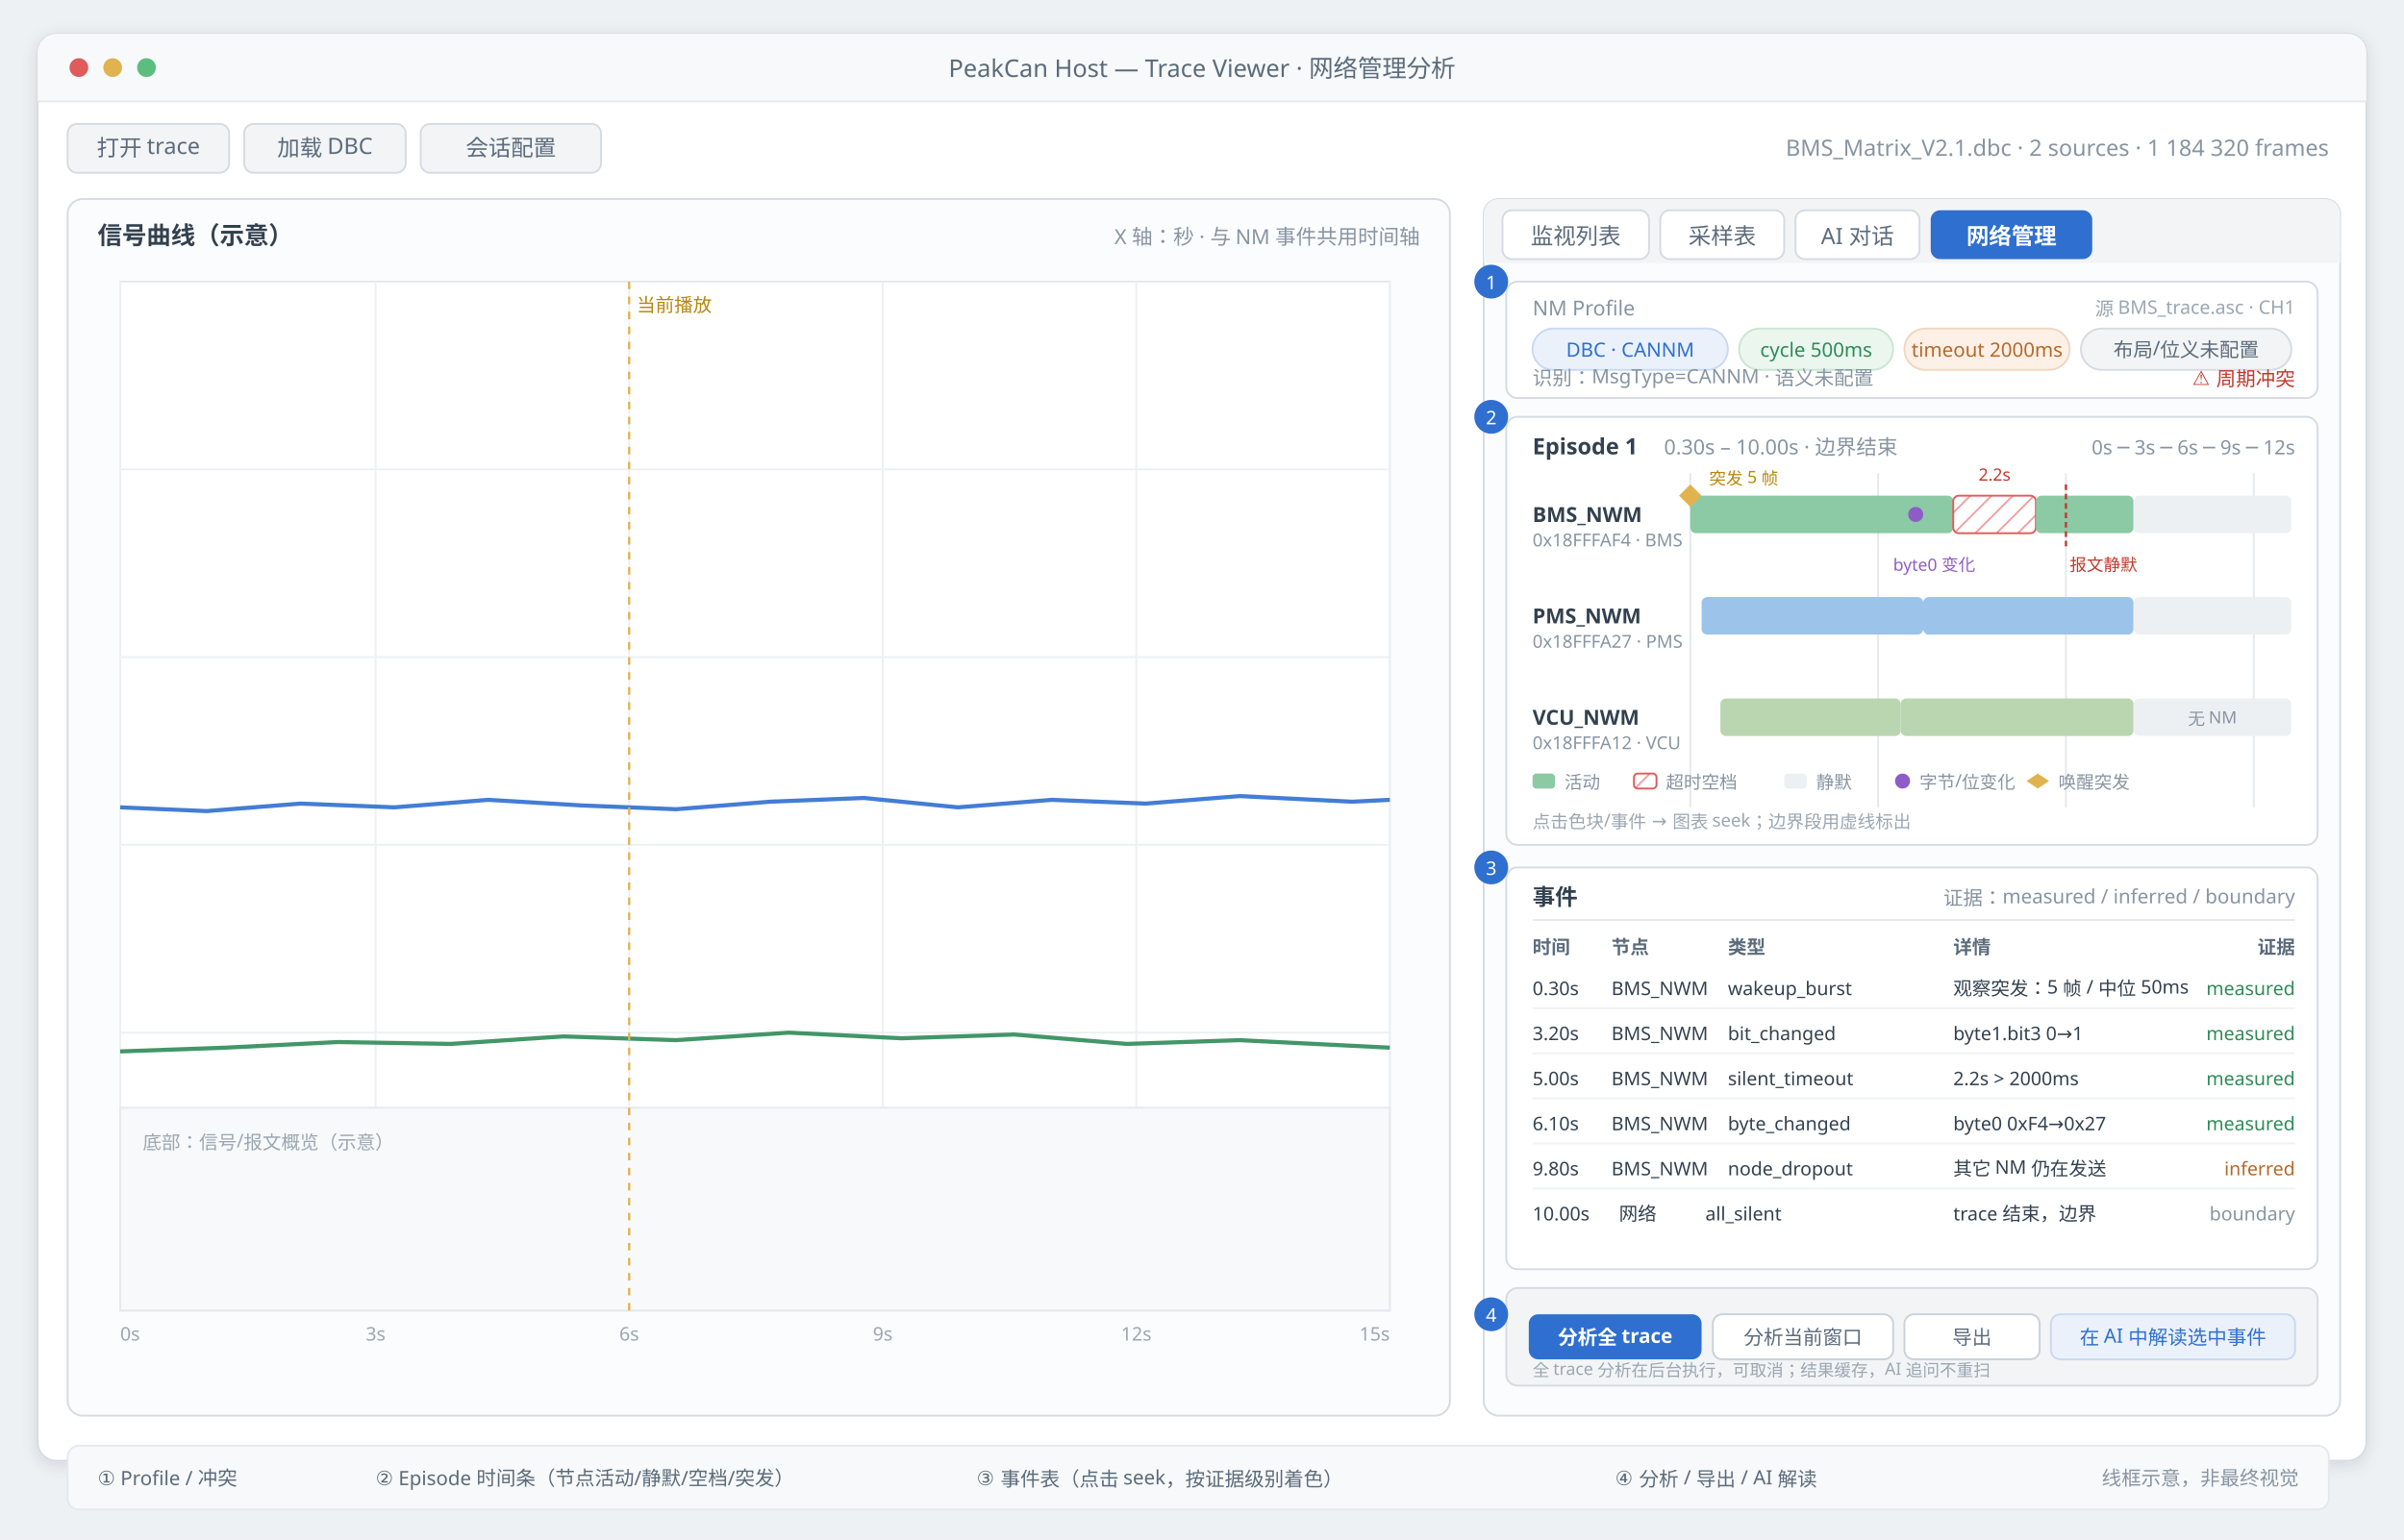
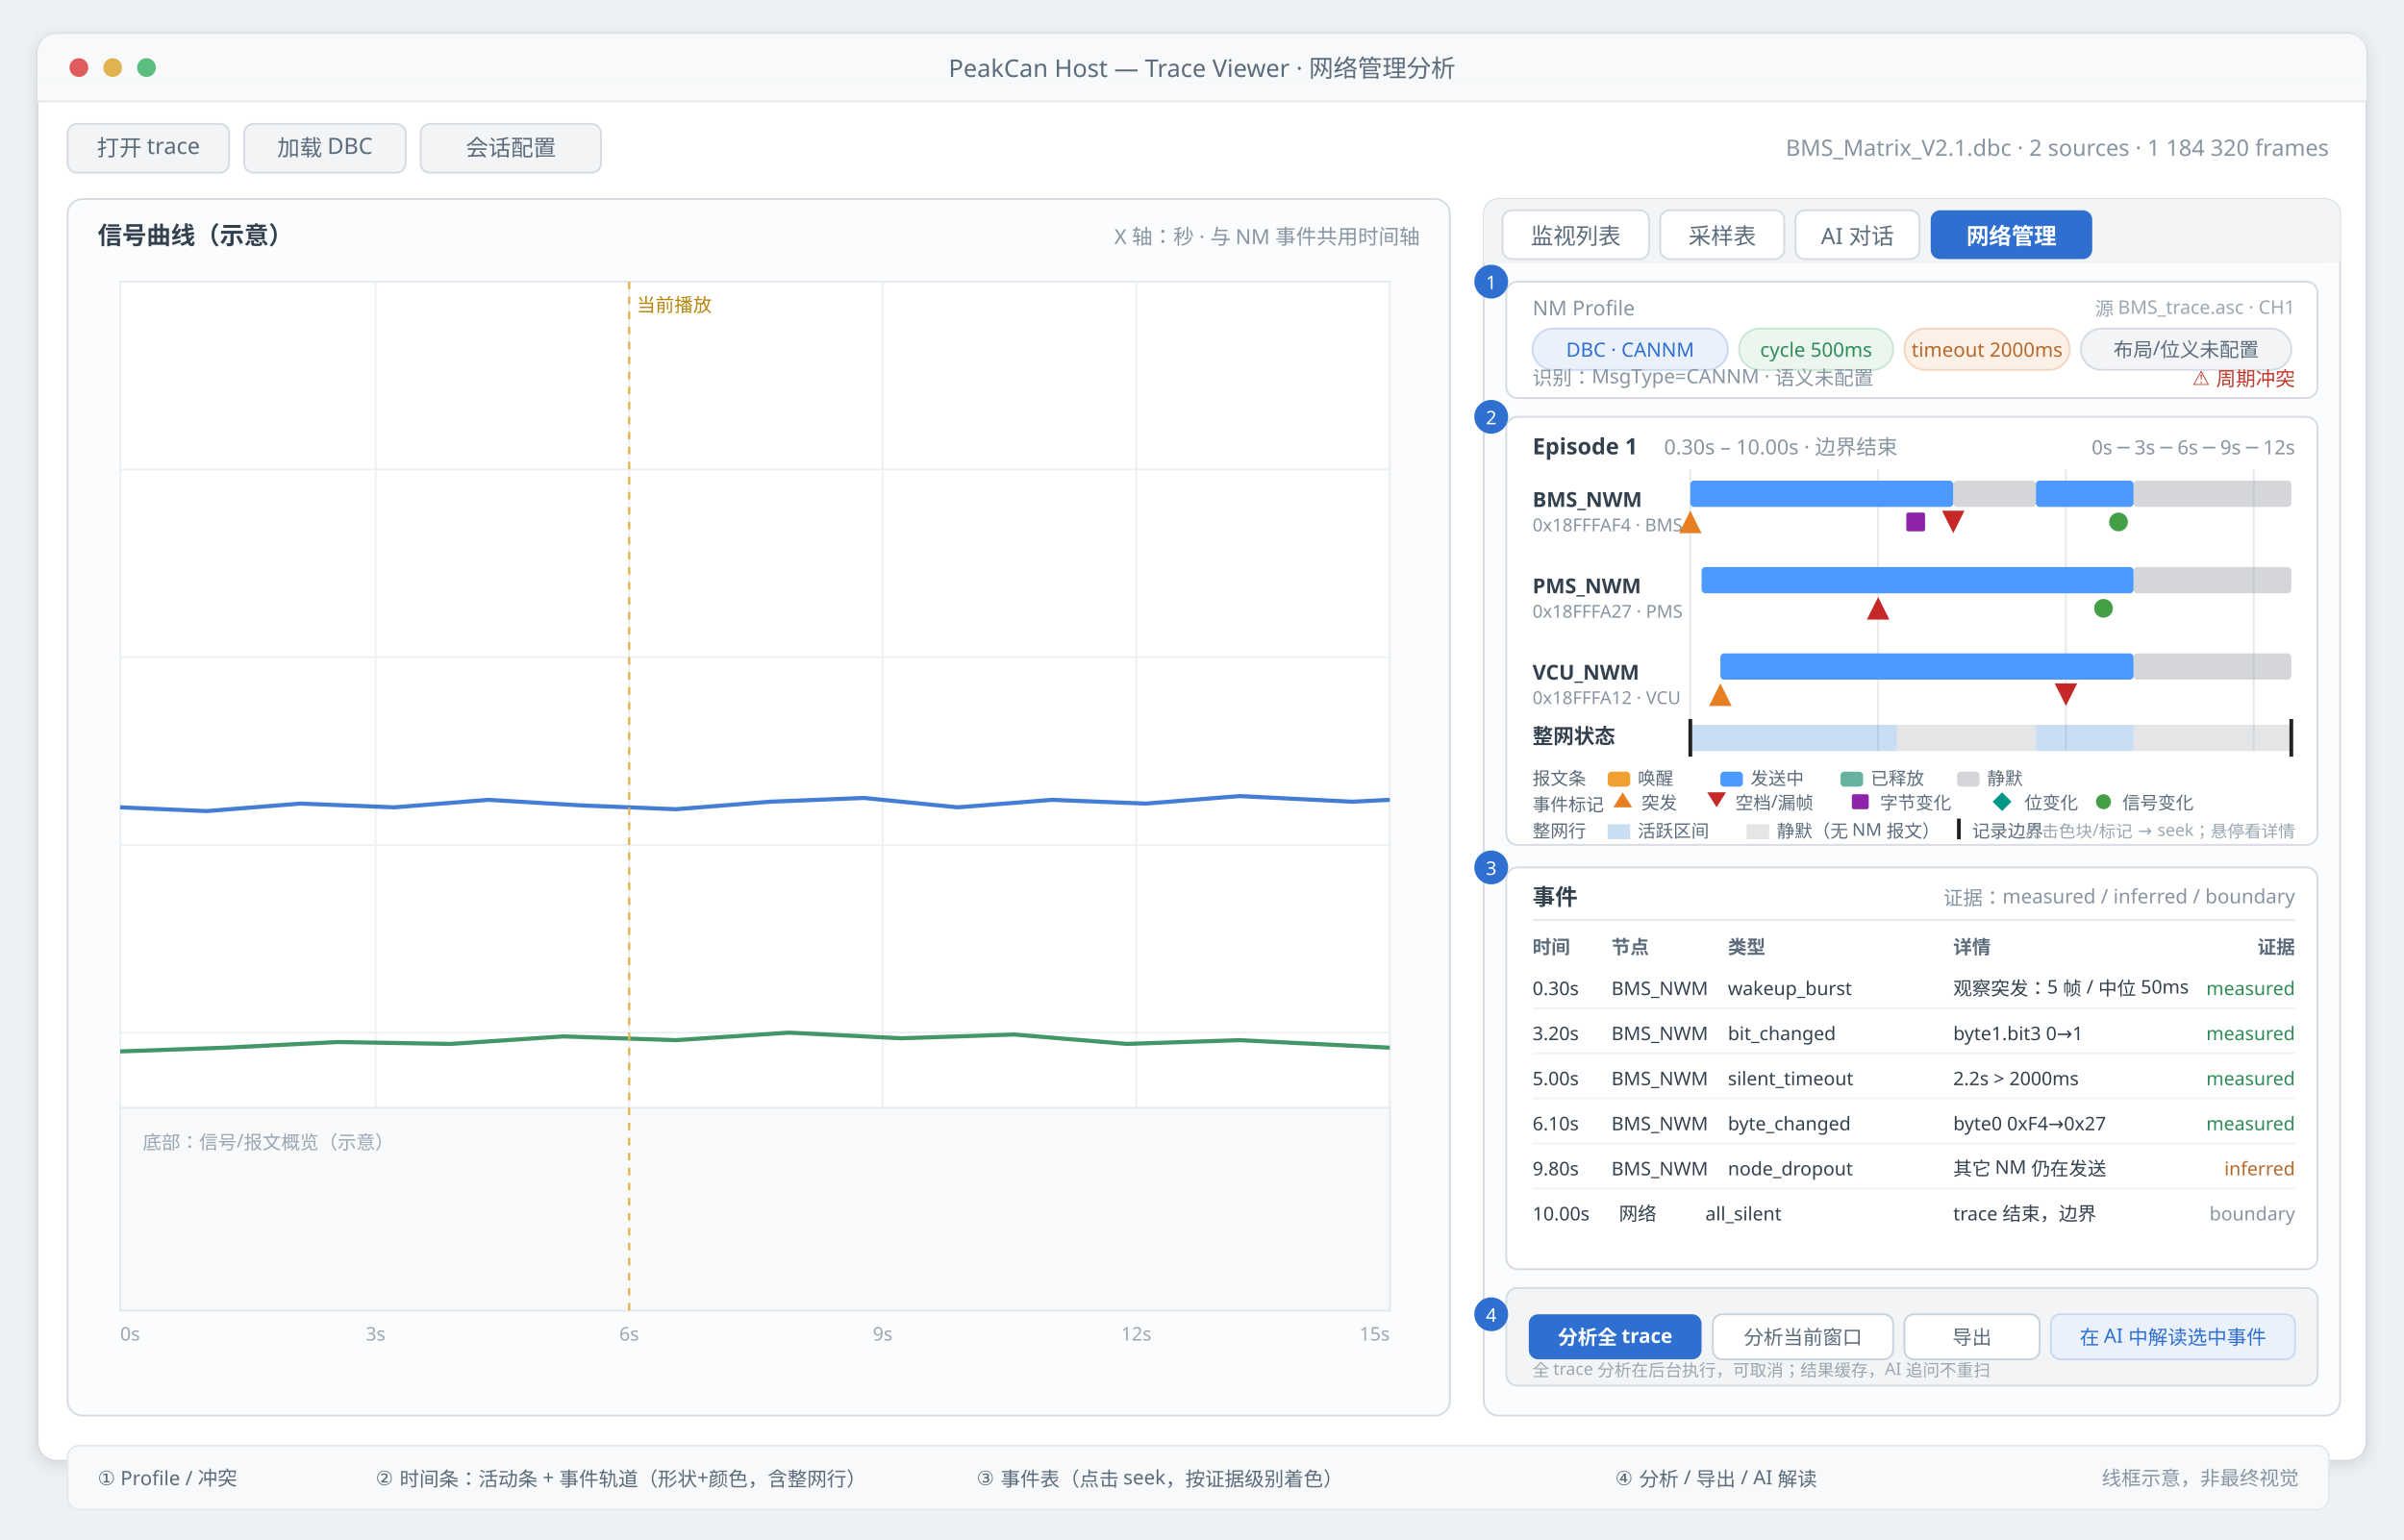
<svg xmlns="http://www.w3.org/2000/svg" width="1280" height="820" viewBox="0 0 1280 820" font-family="Segoe UI, Microsoft YaHei, sans-serif">
  <defs>
    <pattern id="hatch" width="8" height="8" patternUnits="userSpaceOnUse" patternTransform="rotate(45)">
      <line x1="0" y1="0" x2="0" y2="8" stroke="#E05B5B" stroke-width="2" opacity="0.55" />
    </pattern>
    <filter id="shadow" x="-10%" y="-10%" width="120%" height="120%">
      <feDropShadow dx="0" dy="2" stdDeviation="4" flood-color="#1F2933" flood-opacity="0.12" />
    </filter>
    <marker id="arrow" markerWidth="8" markerHeight="8" refX="7" refY="4" orient="auto">
      <path d="M0,0 L8,4 L0,8 z" fill="#5B6B7B" />
    </marker>
  </defs>
  <rect width="1280" height="820" fill="#EEF1F4" />
  <rect x="20" y="18" width="1240" height="760" rx="10" fill="#FFFFFF" stroke="#D5DBE1" filter="url(#shadow)" />
  <rect x="20" y="18" width="1240" height="36" rx="10" fill="#F7F9FA" />
  <rect x="20" y="44" width="1240" height="10" fill="#F7F9FA" />
  <circle cx="42" cy="36" r="5" fill="#E05B5B" />
  <circle cx="60" cy="36" r="5" fill="#E0B34F" />
  <circle cx="78" cy="36" r="5" fill="#5BBE7F" />
  <text x="640" y="41" text-anchor="middle" font-size="13" fill="#5B6B7B">PeakCan Host — Trace Viewer · 网络管理分析</text>
  <line x1="20" y1="54" x2="1260" y2="54" stroke="#E5E9ED" />
  <g font-size="12" fill="#5B6B7B">
    <rect x="36" y="66" width="86" height="26" rx="5" fill="#F2F4F6" stroke="#D5DBE1" />
    <text x="79" y="83" text-anchor="middle">打开 trace</text>
    <rect x="130" y="66" width="86" height="26" rx="5" fill="#F2F4F6" stroke="#D5DBE1" />
    <text x="173" y="83" text-anchor="middle">加载 DBC</text>
    <rect x="224" y="66" width="96" height="26" rx="5" fill="#F2F4F6" stroke="#D5DBE1" />
    <text x="272" y="83" text-anchor="middle">会话配置</text>
  </g>
  <text x="1240" y="83" text-anchor="end" font-size="12" fill="#8794A2">BMS_Matrix_V2.1.dbc · 2 sources · 1 184 320 frames</text>
  <rect x="36" y="106" width="736" height="648" rx="8" fill="#FBFCFD" stroke="#D5DBE1" />
  <text x="52" y="130" font-size="13" font-weight="600" fill="#33414F">信号曲线（示意）</text>
  <text x="756" y="130" text-anchor="end" font-size="11" fill="#8794A2">X 轴：秒 · 与 NM 事件共用时间轴</text>
  <rect x="64" y="150" width="676" height="548" fill="#FFFFFF" stroke="#E5E9ED" />
  <g stroke="#EDF0F3" stroke-width="1">
    <line x1="64" y1="150" x2="64" y2="698" />
    <line x1="64" y1="250" x2="740" y2="250" />
    <line x1="64" y1="350" x2="740" y2="350" />
    <line x1="64" y1="450" x2="740" y2="450" />
    <line x1="64" y1="550" x2="740" y2="550" />
    <line x1="64" y1="698" x2="740" y2="698" />
    <line x1="200" y1="150" x2="200" y2="698" />
    <line x1="335" y1="150" x2="335" y2="698" />
    <line x1="470" y1="150" x2="470" y2="698" />
    <line x1="605" y1="150" x2="605" y2="698" />
    <line x1="740" y1="150" x2="740" y2="698" />
  </g>
  <g font-size="10" fill="#9AA6B2">
    <text x="64" y="714">0s</text>
    <text x="200" y="714" text-anchor="middle">3s</text>
    <text x="335" y="714" text-anchor="middle">6s</text>
    <text x="470" y="714" text-anchor="middle">9s</text>
    <text x="605" y="714" text-anchor="middle">12s</text>
    <text x="740" y="714" text-anchor="end">15s</text>
  </g>
  <polyline fill="none" stroke="#2E8B57" stroke-width="2.2" opacity="0.9" points="64,560 120,558 180,555 240,556 300,552 360,554 420,550 480,553 540,551 600,556 660,554 720,557 740,558" />
  <polyline fill="none" stroke="#2F6FD0" stroke-width="2.2" opacity="0.9" points="64,430 110,432 160,428 210,430 260,426 310,429 360,431 410,427 460,425 510,430 560,426 610,428 660,424 720,427 740,426" />
  <rect x="64" y="590" width="676" height="108" fill="#F7F9FA" stroke="#E5E9ED" />
  <text x="76" y="612" font-size="10" fill="#9AA6B2">底部：信号/报文概览（示意）</text>
  <line x1="335" y1="150" x2="335" y2="698" stroke="#E0B34F" stroke-width="1.2" stroke-dasharray="4 4" />
  <text x="339" y="166" font-size="10" fill="#B8860B">当前播放</text>
  <rect x="790" y="106" width="456" height="648" rx="8" fill="#FBFCFD" stroke="#D5DBE1" />
  <g font-size="12">
    <rect x="790" y="106" width="456" height="34" rx="8" fill="#F2F4F6" />
    <rect x="790" y="132" width="456" height="8" fill="#F2F4F6" />
    <rect x="800" y="112" width="78" height="26" rx="5" fill="#FFFFFF" stroke="#D5DBE1" />
    <text x="839" y="130" text-anchor="middle" fill="#5B6B7B">监视列表</text>
    <rect x="884" y="112" width="66" height="26" rx="5" fill="#FFFFFF" stroke="#D5DBE1" />
    <text x="917" y="130" text-anchor="middle" fill="#5B6B7B">采样表</text>
    <rect x="956" y="112" width="66" height="26" rx="5" fill="#FFFFFF" stroke="#D5DBE1" />
    <text x="989" y="130" text-anchor="middle" fill="#5B6B7B">AI 对话</text>
    <rect x="1028" y="112" width="86" height="26" rx="5" fill="#2F6FD0" />
    <text x="1071" y="130" text-anchor="middle" fill="#FFFFFF" font-weight="600">网络管理</text>
  </g>
  <rect x="802" y="150" width="432" height="62" rx="6" fill="#FFFFFF" stroke="#D5DBE1" />
  <text x="816" y="168" font-size="11" fill="#8794A2">NM Profile</text>
  <text x="1222" y="168" text-anchor="end" font-size="10" fill="#9AA6B2">源 BMS_trace.asc · CH1</text>
  <g font-size="10.5">
    <rect x="816" y="175" width="104" height="22" rx="11" fill="#EAF1FB" stroke="#C9D9F2" />
    <text x="868" y="190" text-anchor="middle" fill="#2F6FD0">DBC · CANNM</text>
    <rect x="926" y="175" width="82" height="22" rx="11" fill="#EAF6EE" stroke="#C9E6D3" />
    <text x="967" y="190" text-anchor="middle" fill="#2E8B57">cycle 500ms</text>
    <rect x="1014" y="175" width="88" height="22" rx="11" fill="#FDF0E6" stroke="#F2D6BF" />
    <text x="1058" y="190" text-anchor="middle" fill="#B4692B">timeout 2000ms</text>
    <rect x="1108" y="175" width="112" height="22" rx="11" fill="#F2F4F6" stroke="#D5DBE1" />
    <text x="1164" y="190" text-anchor="middle" fill="#5B6B7B">布局/位义未配置</text>
  </g>
  <g font-size="10.5">
    <text x="816" y="205" fill="#8794A2">识别：MsgType=CANNM · 语义未配置</text>
    <text x="1222" y="205" text-anchor="end" fill="#C0392B">⚠ 周期冲突</text>
  </g>
  <rect x="802" y="222" width="432" height="228" rx="6" fill="#FFFFFF" stroke="#D5DBE1" />
  <text x="816" y="242" font-size="12" font-weight="600" fill="#33414F">Episode 1</text>
  <text x="886" y="242" font-size="11" fill="#8794A2">0.30s – 10.00s · 边界结束</text>
  <text x="1222" y="242" text-anchor="end" font-size="10.5" fill="#8794A2">0s ─ 3s ─ 6s ─ 9s ─ 12s</text>
  <g stroke="#E5E9ED">
-     <line x1="900" y1="252" x2="900" y2="430" />
-     <line x1="1000" y1="252" x2="1000" y2="430" />
-     <line x1="1100" y1="252" x2="1100" y2="430" />
-     <line x1="1200" y1="252" x2="1200" y2="430" />
-   </g>
-   <text x="816" y="278" font-size="11" fill="#33414F" font-weight="600">BMS_NWM</text>
-   <text x="816" y="291" font-size="9.5" fill="#8794A2">0x18FFFAF4 · BMS</text>
-   <g>
-     <rect x="900" y="264" width="140" height="20" rx="3" fill="#8CC9A5" />
-     <rect x="1040" y="264" width="44" height="20" rx="3" fill="url(#hatch)" stroke="#E05B5B" />
-     <rect x="1084" y="264" width="52" height="20" rx="3" fill="#8CC9A5" />
-     <rect x="1136" y="264" width="84" height="20" rx="3" fill="#EDF0F3" />
-   </g>
-   <polygon points="900,258 906,264 900,270 894,264" fill="#E0B34F" />
-   <text x="910" y="258" font-size="9" fill="#B8860B">突发 5 帧</text>
-   <text x="1062" y="256" text-anchor="middle" font-size="9" fill="#C0392B">2.2s</text>
-   <line x1="1100" y1="258" x2="1100" y2="292" stroke="#C0392B" stroke-width="1.2" stroke-dasharray="3 2" />
-   <text x="1102" y="304" font-size="9" fill="#C0392B">报文静默</text>
-   <circle cx="1020" cy="274" r="4" fill="#8E5CC7" />
-   <text x="1008" y="304" font-size="9" fill="#8E5CC7">byte0 变化</text>
-   <text x="816" y="332" font-size="11" fill="#33414F" font-weight="600">PMS_NWM</text>
-   <text x="816" y="345" font-size="9.5" fill="#8794A2">0x18FFFA27 · PMS</text>
-   <g>
-     <rect x="906" y="318" width="118" height="20" rx="3" fill="#9CC3EA" />
-     <rect x="1024" y="318" width="112" height="20" rx="3" fill="#9CC3EA" />
-     <rect x="1136" y="318" width="84" height="20" rx="3" fill="#EDF0F3" />
-   </g>
-   <text x="816" y="386" font-size="11" fill="#33414F" font-weight="600">VCU_NWM</text>
-   <text x="816" y="399" font-size="9.5" fill="#8794A2">0x18FFFA12 · VCU</text>
-   <g>
-     <rect x="916" y="372" width="96" height="20" rx="3" fill="#B9D6B0" />
-     <rect x="1012" y="372" width="124" height="20" rx="3" fill="#B9D6B0" />
-     <rect x="1136" y="372" width="84" height="20" rx="3" fill="#EDF0F3" />
-   </g>
-   <text x="1178" y="386" text-anchor="middle" font-size="9" fill="#8794A2">无 NM</text>
-   <g font-size="9.5" fill="#8794A2">
-     <rect x="816" y="412" width="12" height="8" rx="2" fill="#8CC9A5" />
-     <text x="833" y="420">活动</text>
-     <rect x="870" y="412" width="12" height="8" rx="2" fill="url(#hatch)" stroke="#E05B5B" />
-     <text x="887" y="420">超时空档</text>
-     <rect x="950" y="412" width="12" height="8" rx="2" fill="#EDF0F3" />
-     <text x="967" y="420">静默</text>
-     <circle cx="1013" cy="416" r="4" fill="#8E5CC7" />
-     <text x="1022" y="420">字节/位变化</text>
-     <polygon points="1085,412 1091,416 1085,420 1079,416" fill="#E0B34F" />
-     <text x="1096" y="420">唤醒突发</text>
-   </g>
-   <text x="816" y="441" font-size="9.5" fill="#9AA6B2">点击色块/事件 → 图表 seek；边界段用虚线标出</text>
+     <line x1="900" y1="250" x2="900" y2="400" />
+     <line x1="1000" y1="250" x2="1000" y2="400" />
+     <line x1="1100" y1="250" x2="1100" y2="400" />
+     <line x1="1200" y1="250" x2="1200" y2="400" />
+   </g>
+   <text x="816" y="270" font-size="11" fill="#33414F" font-weight="600">BMS_NWM</text>
+   <text x="816" y="283" font-size="9.5" fill="#8794A2">0x18FFFAF4 · BMS</text>
+   <g>
+     <rect x="900" y="256" width="140" height="14" rx="2" fill="#4C9AFF" />
+     <rect x="1040" y="256" width="44" height="14" rx="2" fill="#B0B4BA" fill-opacity="0.55" />
+     <rect x="1084" y="256" width="52" height="14" rx="2" fill="#4C9AFF" />
+     <rect x="1136" y="256" width="84" height="14" rx="2" fill="#B0B4BA" fill-opacity="0.55" />
+   </g>
+   <g>
+     <polygon points="900,272 906,284 894,284" fill="#E67E22" />
+     <rect x="1015" y="273" width="10" height="10" rx="1" fill="#8E24AA" />
+     <polygon points="1040,284 1046,272 1034,272" fill="#C62828" />
+     <circle cx="1128" cy="278" r="5" fill="#43A047" />
+   </g>
+   <text x="816" y="316" font-size="11" fill="#33414F" font-weight="600">PMS_NWM</text>
+   <text x="816" y="329" font-size="9.5" fill="#8794A2">0x18FFFA27 · PMS</text>
+   <g>
+     <rect x="906" y="302" width="230" height="14" rx="2" fill="#4C9AFF" />
+     <rect x="1136" y="302" width="84" height="14" rx="2" fill="#B0B4BA" fill-opacity="0.55" />
+   </g>
+   <g>
+     <polygon points="1000,318 1006,330 994,330" fill="#C62828" />
+     <circle cx="1120" cy="324" r="5" fill="#43A047" />
+   </g>
+   <text x="816" y="362" font-size="11" fill="#33414F" font-weight="600">VCU_NWM</text>
+   <text x="816" y="375" font-size="9.5" fill="#8794A2">0x18FFFA12 · VCU</text>
+   <g>
+     <rect x="916" y="348" width="220" height="14" rx="2" fill="#4C9AFF" />
+     <rect x="1136" y="348" width="84" height="14" rx="2" fill="#B0B4BA" fill-opacity="0.55" />
+   </g>
+   <g>
+     <polygon points="916,364 922,376 910,376" fill="#E67E22" />
+     <polygon points="1100,376 1106,364 1094,364" fill="#C62828" />
+   </g>
+   <text x="816" y="396" font-size="11" fill="#33414F" font-weight="600">整网状态</text>
+   <g>
+     <rect x="900" y="386" width="110" height="14" fill="#2E7DD2" fill-opacity="0.25" />
+     <rect x="1010" y="386" width="74" height="14" fill="#B0B4BA" fill-opacity="0.35" />
+     <rect x="1084" y="386" width="52" height="14" fill="#2E7DD2" fill-opacity="0.25" />
+     <rect x="1136" y="386" width="84" height="14" fill="#B0B4BA" fill-opacity="0.35" />
+     <rect x="899" y="383" width="2" height="20" fill="#212121" />
+     <rect x="1219" y="383" width="2" height="20" fill="#212121" />
+   </g>
+   <g font-size="9.5" fill="#5B6B7B">
+     <text x="816" y="418">报文条</text>
+     <rect x="856" y="411" width="12" height="8" rx="2" fill="#F0A030" />
+     <text x="872" y="418">唤醒</text>
+     <rect x="916" y="411" width="12" height="8" rx="2" fill="#4C9AFF" />
+     <text x="932" y="418">发送中</text>
+     <rect x="980" y="411" width="12" height="8" rx="2" fill="#66B2A0" />
+     <text x="996" y="418">已释放</text>
+     <rect x="1042" y="411" width="12" height="8" rx="2" fill="#B0B4BA" fill-opacity="0.55" />
+     <text x="1058" y="418">静默</text>
+     <text x="816" y="432">事件标记</text>
+     <polygon points="864,422 869,430 859,430" fill="#E67E22" />
+     <text x="874" y="431">突发</text>
+     <polygon points="914,430 919,422 909,422" fill="#C62828" />
+     <text x="924" y="431">空档/漏帧</text>
+     <rect x="986" y="423" width="9" height="8" rx="1" fill="#8E24AA" />
+     <text x="1001" y="431">字节变化</text>
+     <polygon points="1066,422 1071,427 1066,432 1061,427" fill="#009688" />
+     <text x="1078" y="431">位变化</text>
+     <circle cx="1120" cy="427" r="4" fill="#43A047" />
+     <text x="1130" y="431">信号变化</text>
+     <text x="816" y="446">整网行</text>
+     <rect x="856" y="439" width="12" height="8" fill="#2E7DD2" fill-opacity="0.25" />
+     <text x="872" y="446">活跃区间</text>
+     <rect x="930" y="439" width="12" height="8" fill="#B0B4BA" fill-opacity="0.35" />
+     <text x="946" y="446">静默（无 NM 报文）</text>
+     <rect x="1042" y="436" width="2" height="11" fill="#212121" />
+     <text x="1050" y="446">记录边界</text>
+     <text x="1222" y="446" text-anchor="end" fill="#9AA6B2" font-size="9">点击色块/标记 → seek；悬停看详情</text>
+   </g>
  <rect x="802" y="462" width="432" height="214" rx="6" fill="#FFFFFF" stroke="#D5DBE1" />
  <text x="816" y="482" font-size="12" font-weight="600" fill="#33414F">事件</text>
  <text x="1222" y="482" text-anchor="end" font-size="10.5" fill="#8794A2">证据：measured / inferred / boundary</text>
  <line x1="816" y1="490" x2="1222" y2="490" stroke="#E5E9ED" />
  <g font-size="10" fill="#5B6B7B">
    <text x="816" y="508" font-weight="600">时间</text>
    <text x="858" y="508" font-weight="600">节点</text>
    <text x="920" y="508" font-weight="600">类型</text>
    <text x="1040" y="508" font-weight="600">详情</text>
    <text x="1222" y="508" text-anchor="end" font-weight="600">证据</text>
  </g>
  <g font-size="10" fill="#33414F">
    <text x="816" y="530">0.30s</text>
    <text x="858" y="530">BMS_NWM</text>
    <text x="920" y="530">wakeup_burst</text>
    <text x="1040" y="530">观察突发：5 帧 / 中位 50ms</text>
    <text x="1222" y="530" text-anchor="end" fill="#2E8B57">measured</text>
    <line x1="816" y1="537" x2="1222" y2="537" stroke="#F0F2F4" />
    <text x="816" y="554">3.20s</text>
    <text x="858" y="554">BMS_NWM</text>
    <text x="920" y="554">bit_changed</text>
    <text x="1040" y="554">byte1.bit3 0→1</text>
    <text x="1222" y="554" text-anchor="end" fill="#2E8B57">measured</text>
    <line x1="816" y1="561" x2="1222" y2="561" stroke="#F0F2F4" />
    <text x="816" y="578">5.00s</text>
    <text x="858" y="578">BMS_NWM</text>
    <text x="920" y="578">silent_timeout</text>
    <text x="1040" y="578">2.2s &gt; 2000ms</text>
    <text x="1222" y="578" text-anchor="end" fill="#2E8B57">measured</text>
    <line x1="816" y1="585" x2="1222" y2="585" stroke="#F0F2F4" />
    <text x="816" y="602">6.10s</text>
    <text x="858" y="602">BMS_NWM</text>
    <text x="920" y="602">byte_changed</text>
    <text x="1040" y="602">byte0 0xF4→0x27</text>
    <text x="1222" y="602" text-anchor="end" fill="#2E8B57">measured</text>
    <line x1="816" y1="609" x2="1222" y2="609" stroke="#F0F2F4" />
    <text x="816" y="626">9.80s</text>
    <text x="858" y="626">BMS_NWM</text>
    <text x="920" y="626">node_dropout</text>
    <text x="1040" y="626">其它 NM 仍在发送</text>
    <text x="1222" y="626" text-anchor="end" fill="#B4692B">inferred</text>
    <line x1="816" y1="633" x2="1222" y2="633" stroke="#F0F2F4" />
    <text x="816" y="650">10.00s</text>
    <text x="862" y="650">网络</text>
    <text x="908" y="650">all_silent</text>
    <text x="1040" y="650">trace 结束，边界</text>
    <text x="1222" y="650" text-anchor="end" fill="#8794A2">boundary</text>
  </g>
  <rect x="802" y="686" width="432" height="52" rx="6" fill="#F2F4F6" stroke="#D5DBE1" />
  <g font-size="10.5">
    <rect x="814" y="700" width="92" height="24" rx="5" fill="#2F6FD0" />
    <text x="860" y="716" text-anchor="middle" fill="#FFFFFF" font-weight="600">分析全 trace</text>
    <rect x="912" y="700" width="96" height="24" rx="5" fill="#FFFFFF" stroke="#C9D1DA" />
    <text x="960" y="716" text-anchor="middle" fill="#5B6B7B">分析当前窗口</text>
    <rect x="1014" y="700" width="72" height="24" rx="5" fill="#FFFFFF" stroke="#C9D1DA" />
    <text x="1050" y="716" text-anchor="middle" fill="#5B6B7B">导出</text>
    <rect x="1092" y="700" width="130" height="24" rx="5" fill="#EAF1FB" stroke="#C9D9F2" />
    <text x="1157" y="716" text-anchor="middle" fill="#2F6FD0">在 AI 中解读选中事件</text>
  </g>
  <text x="816" y="733" font-size="9" fill="#9AA6B2">全 trace 分析在后台执行，可取消；结果缓存，AI 追问不重扫</text>
  <g font-size="11" fill="#5B6B7B">
    <circle cx="794" cy="150" r="9" fill="#2F6FD0" />
    <text x="794" y="154" text-anchor="middle" fill="#FFFFFF" font-size="10">1</text>
    <circle cx="794" cy="222" r="9" fill="#2F6FD0" />
    <text x="794" y="226" text-anchor="middle" fill="#FFFFFF" font-size="10">2</text>
    <circle cx="794" cy="462" r="9" fill="#2F6FD0" />
    <text x="794" y="466" text-anchor="middle" fill="#FFFFFF" font-size="10">3</text>
    <circle cx="794" cy="700" r="9" fill="#2F6FD0" />
    <text x="794" y="704" text-anchor="middle" fill="#FFFFFF" font-size="10">4</text>
  </g>
  <rect x="36" y="770" width="1204" height="34" rx="6" fill="#F7F9FA" stroke="#E5E9ED" />
  <g font-size="10.5" fill="#5B6B7B">
    <text x="52" y="791">① Profile / 冲突</text>
-     <text x="200" y="791">② Episode 时间条（节点活动/静默/空档/突发）</text>
+     <text x="200" y="791">② 时间条：活动条 + 事件轨道（形状+颜色，含整网行）</text>
    <text x="520" y="791">③ 事件表（点击 seek，按证据级别着色）</text>
    <text x="860" y="791">④ 分析 / 导出 / AI 解读</text>
    <text x="1224" y="791" text-anchor="end" fill="#8794A2">线框示意，非最终视觉</text>
  </g>
</svg>
